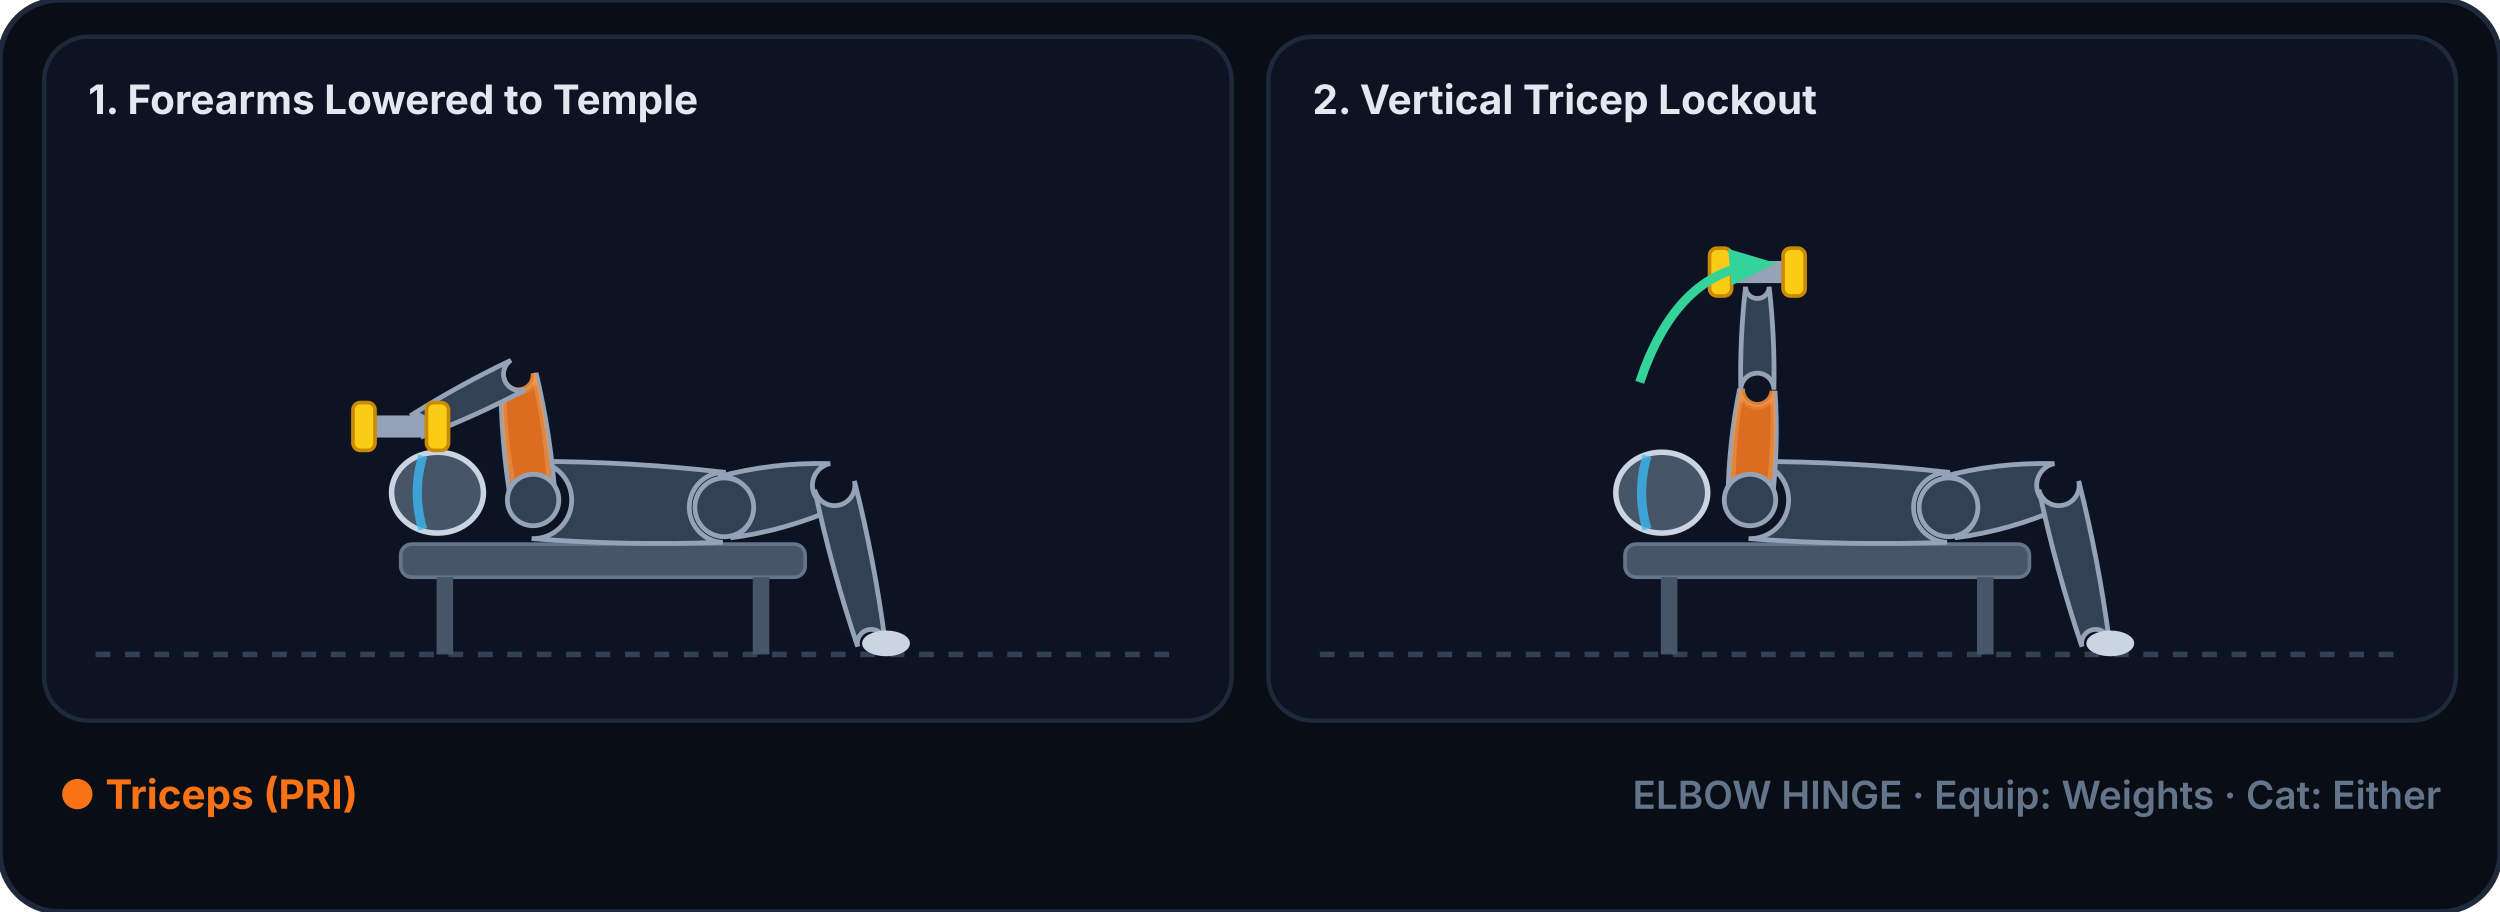
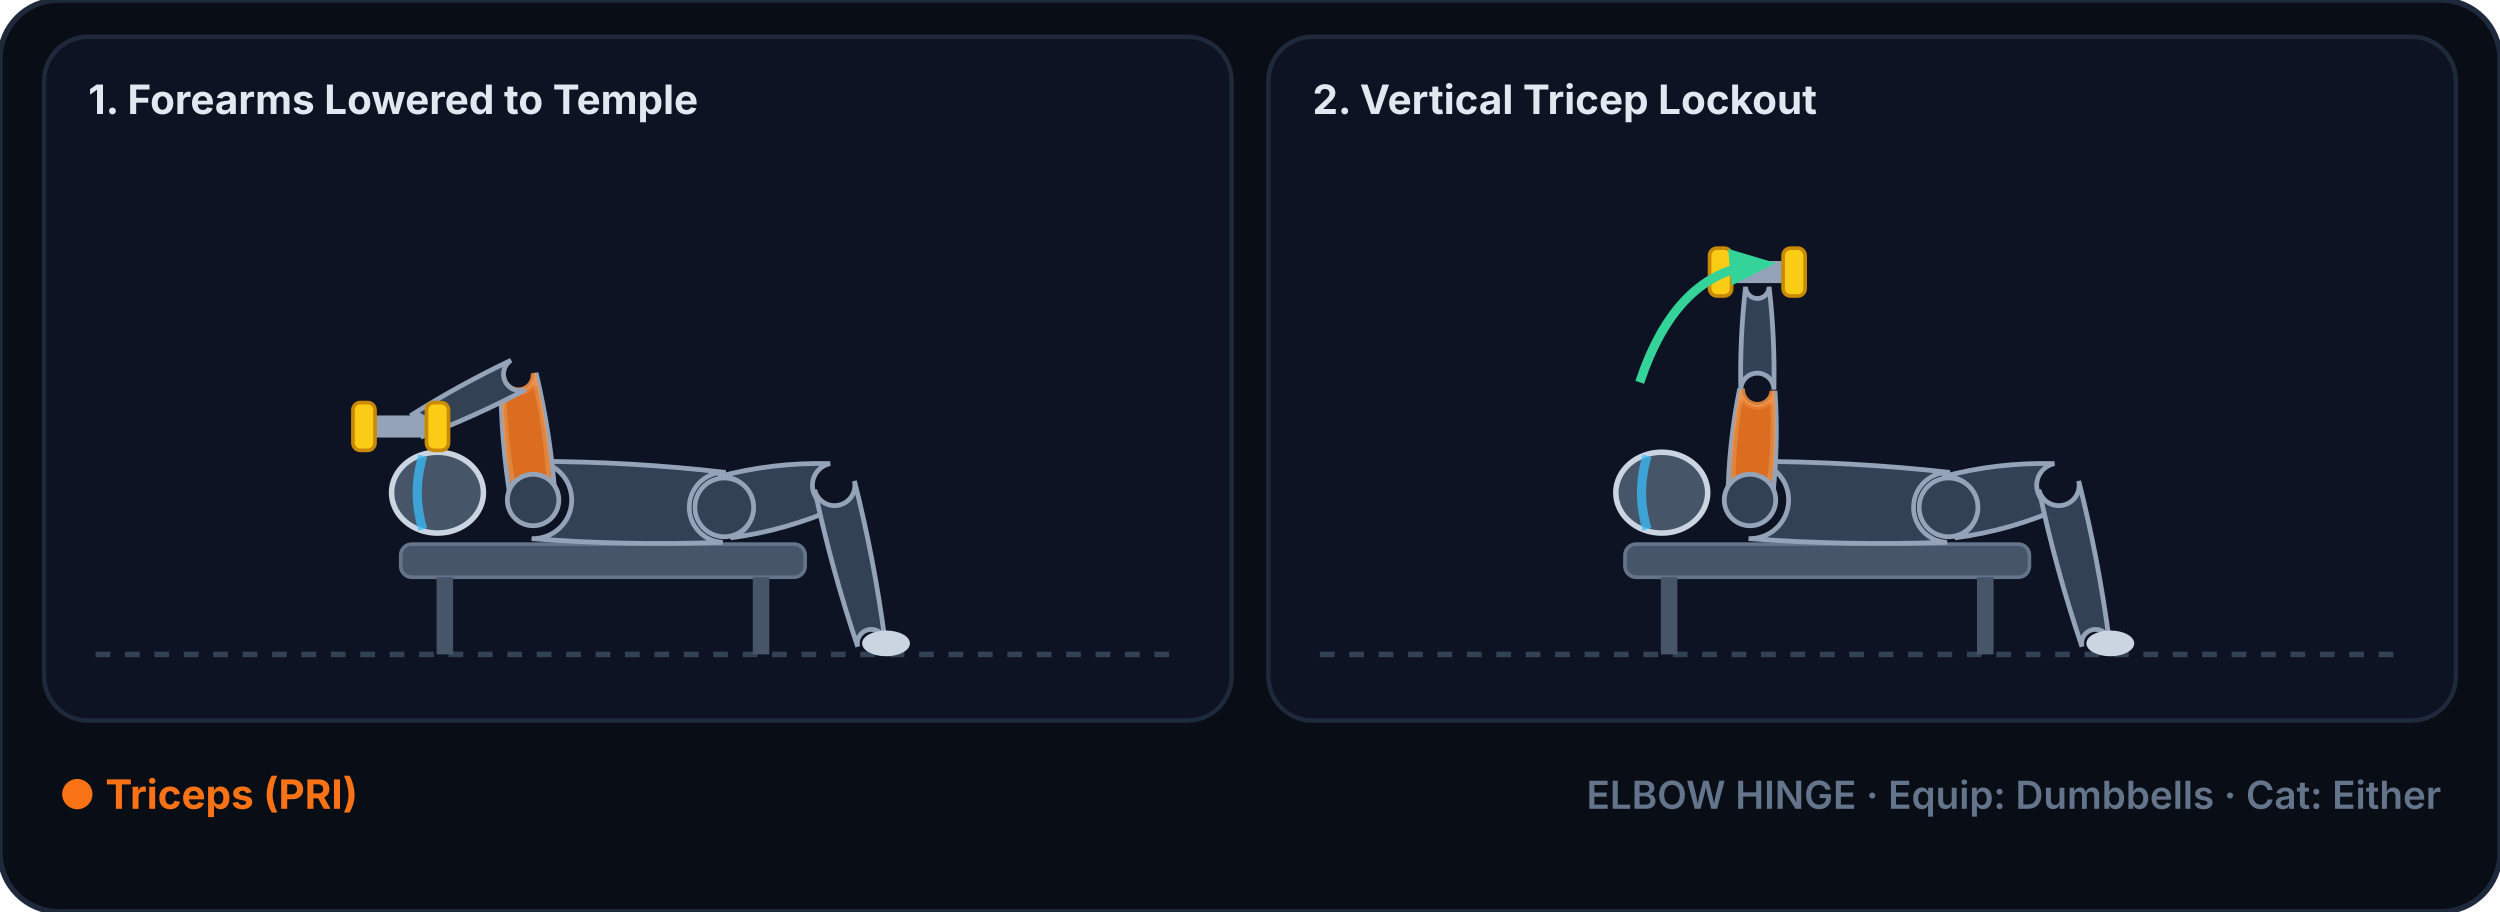
<svg xmlns="http://www.w3.org/2000/svg" viewBox="0 0 680 248" width="680" height="248" role="img" aria-label="Skull Crushers multi-step exercise diagram">
  <defs>
    <marker id="arrow" viewBox="0 0 10 10" refX="6" refY="5" markerWidth="5" markerHeight="5" orient="auto-start-reverse">
      <path d="M 0 1 L 10 5 L 0 9 z" fill="#34d399" />
    </marker>
  </defs>
  <rect width="680" height="248" rx="16" fill="#090d16" stroke="#1e293b" stroke-width="1.5" />
  <g transform="translate(12, 10)">
    <rect width="323" height="186" rx="12" fill="#0d1322" stroke="#1e293b" stroke-width="1.2" />
    <text x="12" y="21" fill="#e2e8f0" font-family="-apple-system, BlinkMacSystemFont, sans-serif" font-size="11" font-weight="700">1. Forearms Lowered to Temple</text>
    <line x1="14" y1="168" x2="309" y2="168" stroke="#334155" stroke-width="1.5" stroke-dasharray="4 4" />
    <g transform="translate(59, 0)">
      <rect x="38" y="138" width="110" height="9" rx="3" fill="#475569" stroke="#64748b" stroke-width="1" />
      <line x1="50" y1="147" x2="50" y2="168" stroke="#475569" stroke-width="4.5" />
      <line x1="136" y1="147" x2="136" y2="168" stroke="#475569" stroke-width="4.5" />
      <path d="M 126.4 118.5 Q 100.4 115.5 74.4 115.5 A 10.5 10.5 0 0 1 73.6 136.5 Q 99.6 138.5 125.6 137.5 A 9.5 9.5 0 0 1 126.4 118.5 Z" fill="#334155" stroke="#94a3b8" stroke-width="1.3" />
      <path d="M 127.7 136.3 Q 142.9 134.3 157.2 127.9 A 6 6 0 0 1 154.8 116.1 Q 139.1 115.7 124.3 119.7 A 8.5 8.5 0 0 1 127.7 136.3 Z" fill="#334155" stroke="#94a3b8" stroke-width="1.3" />
      <circle cx="126.0" cy="128.0" r="8" fill="#334155" stroke="#94a3b8" stroke-width="1.3" />
      <path d="M 150.6 123.2 Q 155.2 144.9 162.3 165.9 A 3.8 3.8 0 0 1 169.7 164.1 Q 166.8 142.1 161.4 120.8 A 5.5 5.5 0 0 1 150.6 123.2 Z" fill="#334155" stroke="#94a3b8" stroke-width="1.3" />
      <ellipse cx="170.0" cy="165.0" rx="6.5" ry="3.5" fill="#cbd5e1" />
      <path d="M 80.0 125.3 Q 78.8 108.2 74.8 91.4 A 4.8 4.8 0 0 1 65.2 92.6 Q 65.2 109.8 68.0 126.7 A 6 6 0 0 1 80.0 125.3 Z" fill="#334155" stroke="#94a3b8" stroke-width="1.3" />
      <g opacity="0.85">
        <path d="M 78.5 125.5 Q 78.0 108.3 74.0 91.5 A 4 4 0 0 1 66.0 92.5 Q 66.0 109.7 69.5 126.5 A 4.5 4.5 0 0 1 78.5 125.5 Z" fill="#f97316" stroke="#fb923c" stroke-width="1.3" />
      </g>
      <path d="M 68.0 88.0 Q 53.9 94.7 40.6 103.1 A 3.2 3.2 0 0 1 43.4 108.9 Q 58.1 103.3 72.0 96.0 A 4.5 4.5 0 0 1 68.0 88.0 Z" fill="#334155" stroke="#94a3b8" stroke-width="1.3" />
      <circle cx="74.0" cy="126.0" r="7" fill="#334155" stroke="#94a3b8" stroke-width="1.3" />
      <g transform="translate(48.0, 124.0) rotate(-90)">
        <ellipse cx="0" cy="0" rx="11" ry="12.5" fill="#475569" stroke="#cbd5e1" stroke-width="1.5" />
        <path d="M -10 -4 Q 0 -7 10 -4" stroke="#38bdf8" stroke-width="2.5" fill="none" opacity="0.75" />
      </g>
      <g transform="translate(38.0, 106.0) rotate(0)">
        <rect x="-11" y="-3" width="22" height="6" rx="2" fill="#94a3b8" />
        <rect x="-13" y="-6.5" width="6" height="13" rx="2" fill="#facc15" stroke="#ca8a04" stroke-width="1" />
        <rect x="7" y="-6.5" width="6" height="13" rx="2" fill="#facc15" stroke="#ca8a04" stroke-width="1" />
      </g>
    </g>
  </g>
  <g transform="translate(345, 10)">
    <rect width="323" height="186" rx="12" fill="#0d1322" stroke="#1e293b" stroke-width="1.2" />
    <text x="12" y="21" fill="#e2e8f0" font-family="-apple-system, BlinkMacSystemFont, sans-serif" font-size="11" font-weight="700">2. Vertical Tricep Lockout</text>
    <line x1="14" y1="168" x2="309" y2="168" stroke="#334155" stroke-width="1.5" stroke-dasharray="4 4" />
    <g transform="translate(59, 0)">
      <rect x="38" y="138" width="110" height="9" rx="3" fill="#475569" stroke="#64748b" stroke-width="1" />
      <line x1="50" y1="147" x2="50" y2="168" stroke="#475569" stroke-width="4.5" />
      <line x1="136" y1="147" x2="136" y2="168" stroke="#475569" stroke-width="4.5" />
      <path d="M 126.4 118.5 Q 99.4 115.5 72.4 115.5 A 10.5 10.5 0 0 1 71.6 136.5 Q 98.6 138.5 125.6 137.5 A 9.5 9.5 0 0 1 126.4 118.5 Z" fill="#334155" stroke="#94a3b8" stroke-width="1.3" />
      <path d="M 127.7 136.3 Q 142.9 134.3 157.2 127.9 A 6 6 0 0 1 154.8 116.1 Q 139.1 115.7 124.3 119.7 A 8.5 8.5 0 0 1 127.7 136.3 Z" fill="#334155" stroke="#94a3b8" stroke-width="1.3" />
      <circle cx="126.0" cy="128.0" r="8" fill="#334155" stroke="#94a3b8" stroke-width="1.3" />
      <path d="M 150.6 123.2 Q 155.2 144.9 162.3 165.9 A 3.8 3.8 0 0 1 169.7 164.1 Q 166.8 142.1 161.4 120.8 A 5.5 5.5 0 0 1 150.6 123.2 Z" fill="#334155" stroke="#94a3b8" stroke-width="1.3" />
      <ellipse cx="170.0" cy="165.0" rx="6.5" ry="3.5" fill="#cbd5e1" />
      <path d="M 78.0 126.4 Q 79.8 111.5 78.8 96.3 A 4.8 4.8 0 0 1 69.2 95.7 Q 66.2 110.5 66.0 125.6 A 6 6 0 0 1 78.0 126.4 Z" fill="#334155" stroke="#94a3b8" stroke-width="1.3" />
      <g opacity="0.85">
        <path d="M 76.5 126.3 Q 79.0 111.4 78.0 96.3 A 4 4 0 0 1 70.0 95.7 Q 67.0 110.6 67.5 125.7 A 4.5 4.5 0 0 1 76.5 126.3 Z" fill="#f97316" stroke="#fb923c" stroke-width="1.3" />
      </g>
      <path d="M 78.5 96.0 Q 78.8 82.0 77.2 68.0 A 3.2 3.2 0 0 1 70.8 68.0 Q 69.2 82.0 69.5 96.0 A 4.5 4.5 0 0 1 78.5 96.0 Z" fill="#334155" stroke="#94a3b8" stroke-width="1.3" />
      <circle cx="72.0" cy="126.0" r="7" fill="#334155" stroke="#94a3b8" stroke-width="1.3" />
      <g transform="translate(48.0, 124.0) rotate(-90)">
        <ellipse cx="0" cy="0" rx="11" ry="12.5" fill="#475569" stroke="#cbd5e1" stroke-width="1.5" />
        <path d="M -10 -4 Q 0 -7 10 -4" stroke="#38bdf8" stroke-width="2.5" fill="none" opacity="0.75" />
      </g>
      <g transform="translate(74.0, 64.0) rotate(0)">
        <rect x="-11" y="-3" width="22" height="6" rx="2" fill="#94a3b8" />
        <rect x="-13" y="-6.5" width="6" height="13" rx="2" fill="#facc15" stroke="#ca8a04" stroke-width="1" />
        <rect x="7" y="-6.5" width="6" height="13" rx="2" fill="#facc15" stroke="#ca8a04" stroke-width="1" />
      </g>
      <path d="M 42 94 Q 52 64 74 62" stroke="#34d399" stroke-width="2.5" fill="none" marker-end="url(#arrow)" />
    </g>
  </g>
  <text x="16" y="220" fill="#cbd5e1" font-family="-apple-system, BlinkMacSystemFont, sans-serif" font-size="11">
    <tspan fill="#f97316" font-weight="700">● Triceps (PRI)</tspan>
  </text>
  <text x="664" y="220" text-anchor="end" fill="#64748b" font-family="-apple-system, BlinkMacSystemFont, sans-serif" font-size="10.5" font-weight="600">
-     ELBOW HINGE · Equip: Weights · Cat: Either
+     ELBOW HINGE · Equip: Dumbbells · Cat: Either
  </text>
</svg>
